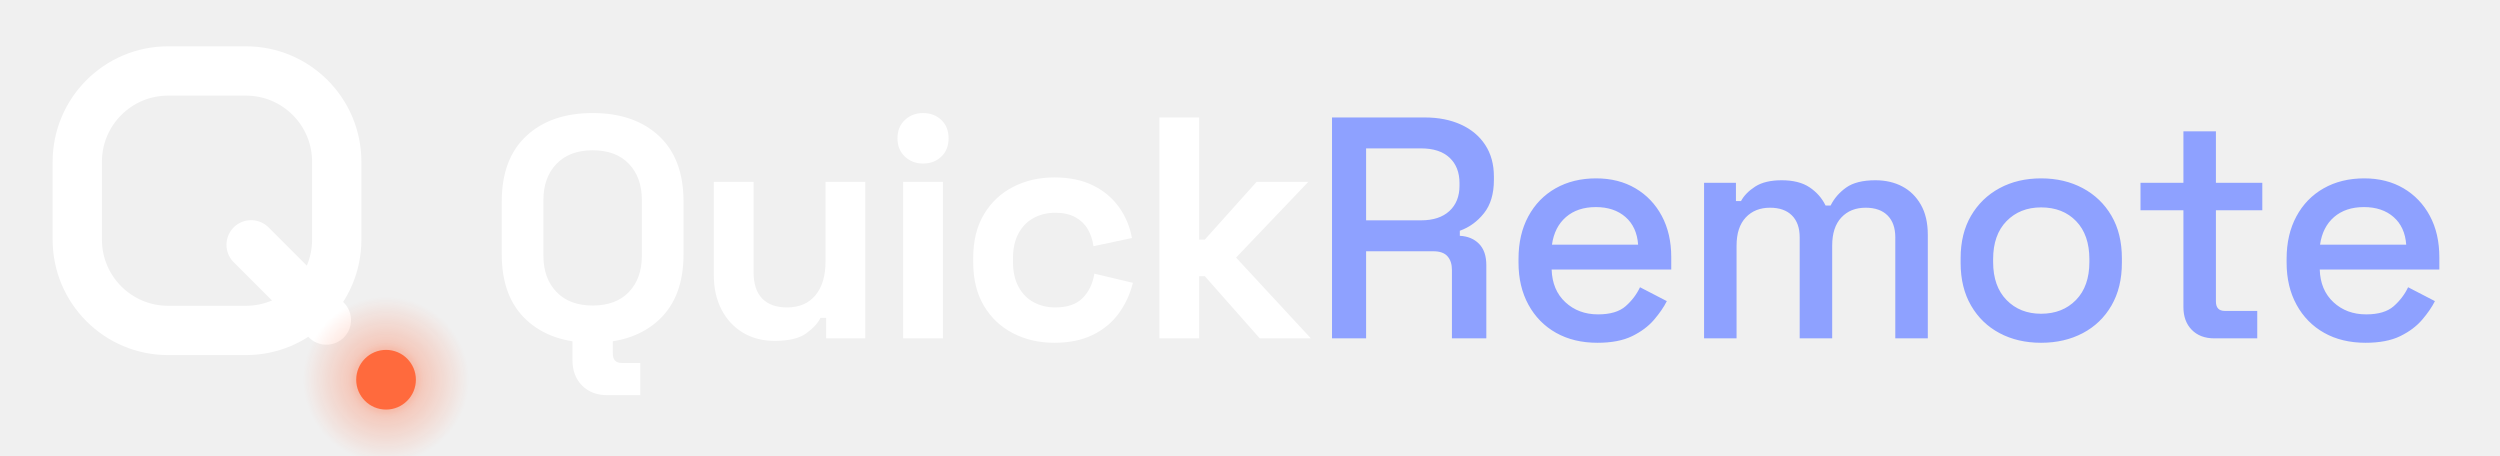
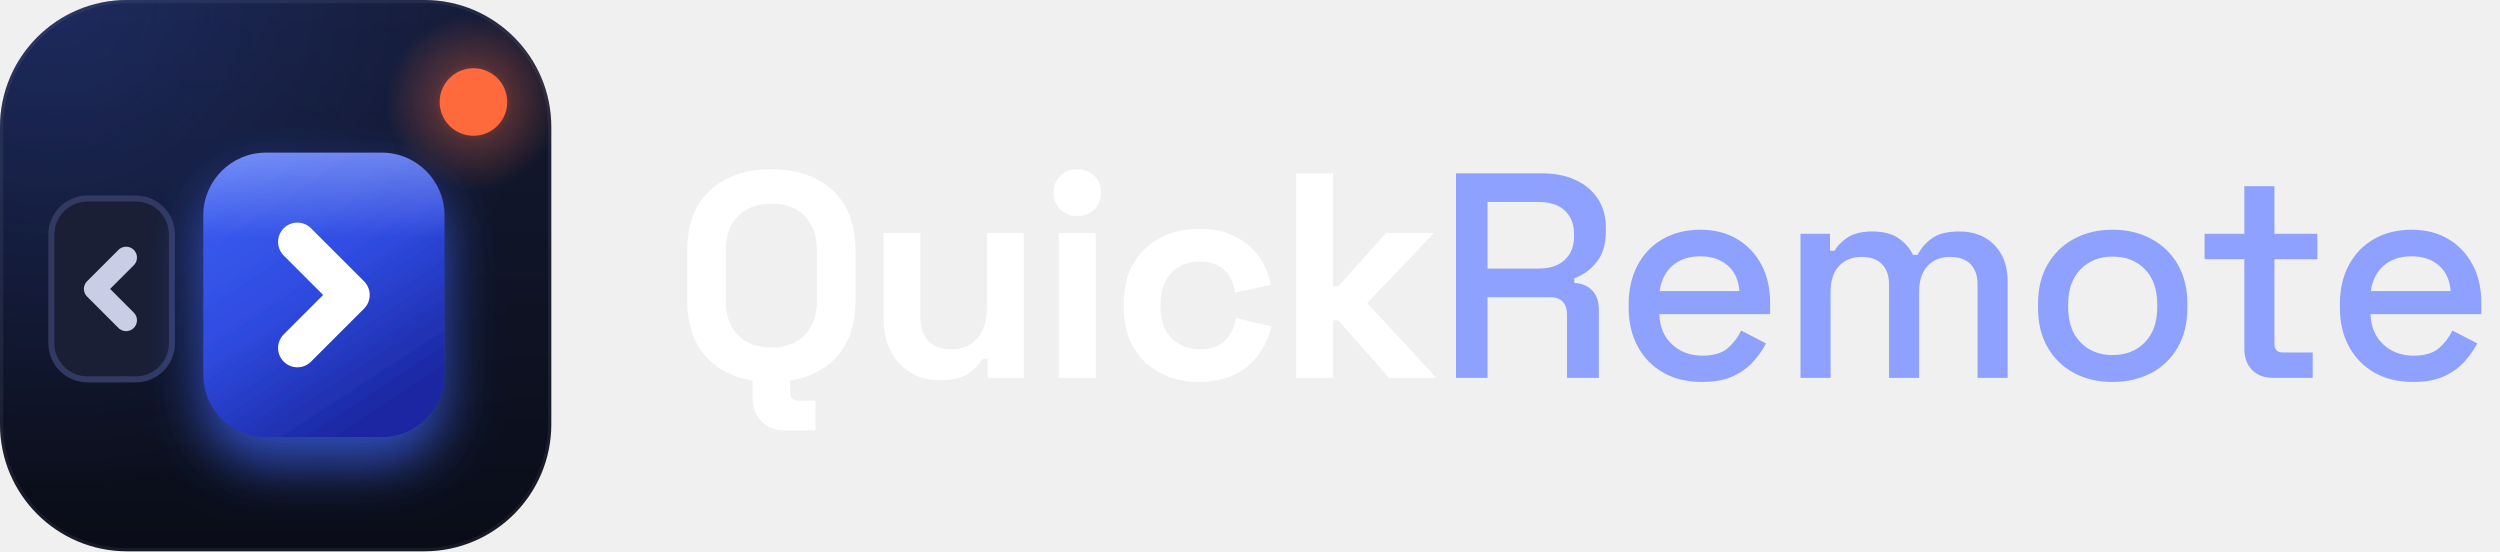
- <svg xmlns="http://www.w3.org/2000/svg" viewBox="0 0 1426 260" width="1426" height="260">
+ <svg xmlns="http://www.w3.org/2000/svg" viewBox="0 0 1179 260" width="1179" height="260">
  <defs>
-     <radialGradient id="lglow" cx="0.5" cy="0.5" r="0.5">
-       <stop offset="0" stop-color="#FF6A3D" stop-opacity="0.85" />
-       <stop offset="0.45" stop-color="#FF6A3D" stop-opacity="0.28" />
+     <linearGradient id="next" x1="0" y1="0" x2=".55" y2="1">
+       <stop offset="0" stop-color="#3E63F5" />
+       <stop offset=".55" stop-color="#2F4BE0" />
+       <stop offset="1" stop-color="#1B28A3" />
+     </linearGradient>
+     <linearGradient id="sheen" x1="0" y1="0" x2="0" y2="1">
+       <stop offset="0" stop-color="#FFFFFF" stop-opacity=".28" />
+       <stop offset=".3" stop-color="#FFFFFF" stop-opacity="0" />
+     </linearGradient>
+     <filter id="glow" x="-40%" y="-40%" width="180%" height="190%">
+       <feDropShadow dx="0" dy="22" stdDeviation="22" flood-color="#3E63F5" flood-opacity="0.75" />
+     </filter>
+     <radialGradient id="laser">
+       <stop offset="0" stop-color="#FF6A3D" stop-opacity=".75" />
+       <stop offset=".45" stop-color="#FF6A3D" stop-opacity=".25" />
      <stop offset="1" stop-color="#FF6A3D" stop-opacity="0" />
    </radialGradient>
+     <radialGradient id="light" cx=".1" cy="0" r=".9">
+       <stop offset="0" stop-color="#3E63F5" stop-opacity="0.22" />
+       <stop offset="1" stop-color="#3E63F5" stop-opacity="0" />
+     </radialGradient>
  </defs>
-   <g transform="translate(131.4 127.8) scale(0.74)">
-     <rect x="-118" y="-118" width="200" height="200" rx="70" fill="none" stroke="#FFFFFF" stroke-width="38" />
-     <line x1="16" y1="16" x2="74" y2="74" stroke="#FFFFFF" stroke-width="38" stroke-linecap="round" />
-     <circle cx="120" cy="120" r="64" fill="url(#lglow)" />
-     <circle cx="120" cy="120" r="23" fill="#FF6A3D" />
+   <g transform="scale(0.507812)">
+     <defs>
+       <linearGradient id="bg" x1="0" y1="0" x2="0" y2="1">
+         <stop offset="0" stop-color="#141A33" />
+         <stop offset="1" stop-color="#0A0D18" />
+       </linearGradient>
+       <clipPath id="tile">
+         <rect width="512" height="512" rx="118" />
+       </clipPath>
+     </defs>
+     <g clip-path="url(#tile)">
+       <rect width="512" height="512" fill="url(#bg)" />
+       <rect width="512" height="512" fill="url(#light)" />
+       <g transform="translate(256 256) scale(1.12) translate(-256 -260)">
+         <rect x="70" y="196" width="100" height="150" rx="30" fill="#1A1F36" stroke="#323A62" stroke-width="5" />
+         <path d="M132 245 L106 271 L132 297" fill="none" stroke="#C9CEE6" stroke-width="18" stroke-linecap="round" stroke-linejoin="round" />
+         <g filter="url(#glow)">
+           <rect x="196" y="158" width="200" height="236" rx="52" fill="url(#next)" />
+         </g>
+         <rect x="196" y="158" width="200" height="236" rx="52" fill="url(#sheen)" />
+         <path d="M274 232 L318 276 L274 320" fill="none" stroke="#FFFFFF" stroke-width="32" stroke-linecap="round" stroke-linejoin="round" />
+         <circle cx="420" cy="116" r="72.8" fill="url(#laser)" />
+         <circle cx="420" cy="116" r="28" fill="#FF6A3D" />
+       </g>
+     </g>
+     <rect x="1.5" y="1.5" width="509" height="509" rx="116.5" fill="none" stroke="rgba(255,255,255,.06)" stroke-width="3" />
  </g>
-   <g transform="translate(277.2 193.0) scale(0.18)">
+   <g transform="translate(317.2 178.2) scale(0.1378)">
    <path fill="#FFFFFF" d="M338 14Q206 14 128.0 -58.5Q50 -131 50 -266V-434Q50 -569 128.0 -641.5Q206 -714 338 -714Q470 -714 548.0 -641.5Q626 -569 626 -434V-266Q626 -131 548.0 -58.5Q470 14 338 14ZM338 -104Q412 -104 453.0 -147.0Q494 -190 494 -262V-438Q494 -510 453.0 -553.0Q412 -596 338 -596Q265 -596 223.5 -553.0Q182 -510 182 -438V-262Q182 -190 223.5 -147.0Q265 -104 338 -104ZM384 180Q335 180 304.5 149.5Q274 119 274 68V0H402V48Q402 78 430 78H489V180Z M915.0 8Q857.0 8 813.5 -18.5Q770.0 -45 746.0 -92.0Q722.0 -139 722.0 -200V-496H848.0V-210Q848.0 -154 875.5 -126.0Q903.0 -98 954.0 -98Q1012.0 -98 1044.0 -136.5Q1076.0 -175 1076.0 -244V-496H1202.0V0H1078.0V-65H1060.0Q1048.0 -40 1015.0 -16.0Q982.0 8 915.0 8Z M1322.0 0V-496H1448.0V0ZM1385.0 -554Q1351.0 -554 1327.5 -576.0Q1304.0 -598 1304.0 -634Q1304.0 -670 1327.5 -692.0Q1351.0 -714 1385.0 -714Q1420.0 -714 1443.0 -692.0Q1466.0 -670 1466.0 -634Q1466.0 -598 1443.0 -576.0Q1420.0 -554 1385.0 -554Z M1801.0 14Q1729.0 14 1670.5 -16.0Q1612.0 -46 1578.0 -103.0Q1544.0 -160 1544.0 -241V-255Q1544.0 -336 1578.0 -393.0Q1612.0 -450 1670.5 -480.0Q1729.0 -510 1801.0 -510Q1872.0 -510 1923.0 -485.0Q1974.0 -460 2005.5 -416.5Q2037.0 -373 2047.0 -318L1925.0 -292Q1921.0 -322 1907.0 -346.0Q1893.0 -370 1867.5 -384.0Q1842.0 -398 1804.0 -398Q1766.0 -398 1735.5 -381.5Q1705.0 -365 1687.5 -332.5Q1670.0 -300 1670.0 -253V-243Q1670.0 -196 1687.5 -163.5Q1705.0 -131 1735.5 -114.5Q1766.0 -98 1804.0 -98Q1861.0 -98 1890.5 -127.5Q1920.0 -157 1928.0 -205L2050.0 -176Q2037.0 -123 2005.5 -79.5Q1974.0 -36 1923.0 -11.0Q1872.0 14 1801.0 14Z M2134.0 0V-700H2260.0V-313H2278.0L2442.0 -496H2606.0L2377.0 -256L2614.0 0H2452.0L2278.0 -197H2260.0V0Z" />
    <path fill="#8EA1FF" d="M2681.0 0V-700H2975.0Q3040.0 -700 3089.5 -677.5Q3139.0 -655 3166.5 -613.0Q3194.0 -571 3194.0 -513V-502Q3194.0 -436 3162.5 -396.5Q3131.0 -357 3086.0 -341V-325Q3124.0 -323 3147.0 -299.5Q3170.0 -276 3170.0 -232V0H3061.0V-217Q3061.0 -244 3047.0 -260.0Q3033.0 -276 3002.0 -276H2789.0V0ZM2789.0 -374H2963.0Q3021.0 -374 3053.0 -403.5Q3085.0 -433 3085.0 -484V-492Q3085.0 -543 3053.5 -572.5Q3022.0 -602 2963.0 -602H2789.0Z M3522.0 14Q3447.0 14 3391.0 -17.5Q3335.0 -49 3303.5 -106.5Q3272.0 -164 3272.0 -240V-252Q3272.0 -329 3303.0 -386.5Q3334.0 -444 3389.5 -475.5Q3445.0 -507 3518.0 -507Q3589.0 -507 3642.5 -475.5Q3696.0 -444 3726.0 -388.0Q3756.0 -332 3756.0 -257V-218H3377.0Q3379.0 -153 3420.5 -114.5Q3462.0 -76 3524.0 -76Q3582.0 -76 3611.5 -102.0Q3641.0 -128 3657.0 -162L3742.0 -118Q3728.0 -90 3701.5 -59.0Q3675.0 -28 3632.0 -7.0Q3589.0 14 3522.0 14ZM3378.0 -297H3651.0Q3647.0 -353 3611.0 -384.5Q3575.0 -416 3517.0 -416Q3459.0 -416 3422.5 -384.5Q3386.0 -353 3378.0 -297Z M3860.0 0V-493H3961.0V-435H3977.0Q3991.0 -461 4022.0 -481.0Q4053.0 -501 4106.0 -501Q4161.0 -501 4194.5 -478.5Q4228.0 -456 4245.0 -421H4261.0Q4278.0 -455 4310.5 -478.0Q4343.0 -501 4403.0 -501Q4451.0 -501 4488.0 -481.5Q4525.0 -462 4547.0 -423.5Q4569.0 -385 4569.0 -328V0H4466.0V-320Q4466.0 -365 4441.5 -389.5Q4417.0 -414 4372.0 -414Q4324.0 -414 4295.0 -383.0Q4266.0 -352 4266.0 -294V0H4163.0V-320Q4163.0 -365 4138.5 -389.5Q4114.0 -414 4069.0 -414Q4021.0 -414 3992.0 -383.0Q3963.0 -352 3963.0 -294V0Z M4928.0 14Q4854.0 14 4796.5 -16.5Q4739.0 -47 4706.0 -104.0Q4673.0 -161 4673.0 -239V-254Q4673.0 -332 4706.0 -388.5Q4739.0 -445 4796.5 -476.0Q4854.0 -507 4928.0 -507Q5002.0 -507 5060.0 -476.0Q5118.0 -445 5151.0 -388.5Q5184.0 -332 5184.0 -254V-239Q5184.0 -161 5151.0 -104.0Q5118.0 -47 5060.0 -16.5Q5002.0 14 4928.0 14ZM4928.0 -78Q4996.0 -78 5038.5 -121.5Q5081.0 -165 5081.0 -242V-251Q5081.0 -328 5039.0 -371.5Q4997.0 -415 4928.0 -415Q4861.0 -415 4818.5 -371.5Q4776.0 -328 4776.0 -251V-242Q4776.0 -165 4818.5 -121.5Q4861.0 -78 4928.0 -78Z M5477.0 0Q5432.0 0 5405.5 -27.0Q5379.0 -54 5379.0 -99V-406H5243.0V-493H5379.0V-656H5482.0V-493H5629.0V-406H5482.0V-117Q5482.0 -87 5510.0 -87H5613.0V0Z M5956.0 14Q5881.0 14 5825.0 -17.5Q5769.0 -49 5737.5 -106.5Q5706.0 -164 5706.0 -240V-252Q5706.0 -329 5737.0 -386.5Q5768.0 -444 5823.5 -475.5Q5879.0 -507 5952.0 -507Q6023.0 -507 6076.5 -475.5Q6130.0 -444 6160.0 -388.0Q6190.0 -332 6190.0 -257V-218H5811.0Q5813.0 -153 5854.5 -114.5Q5896.0 -76 5958.0 -76Q6016.0 -76 6045.5 -102.0Q6075.0 -128 6091.0 -162L6176.0 -118Q6162.0 -90 6135.5 -59.0Q6109.0 -28 6066.0 -7.0Q6023.0 14 5956.0 14ZM5812.0 -297H6085.0Q6081.0 -353 6045.0 -384.5Q6009.0 -416 5951.0 -416Q5893.0 -416 5856.5 -384.5Q5820.0 -353 5812.0 -297Z" />
  </g>
</svg>
